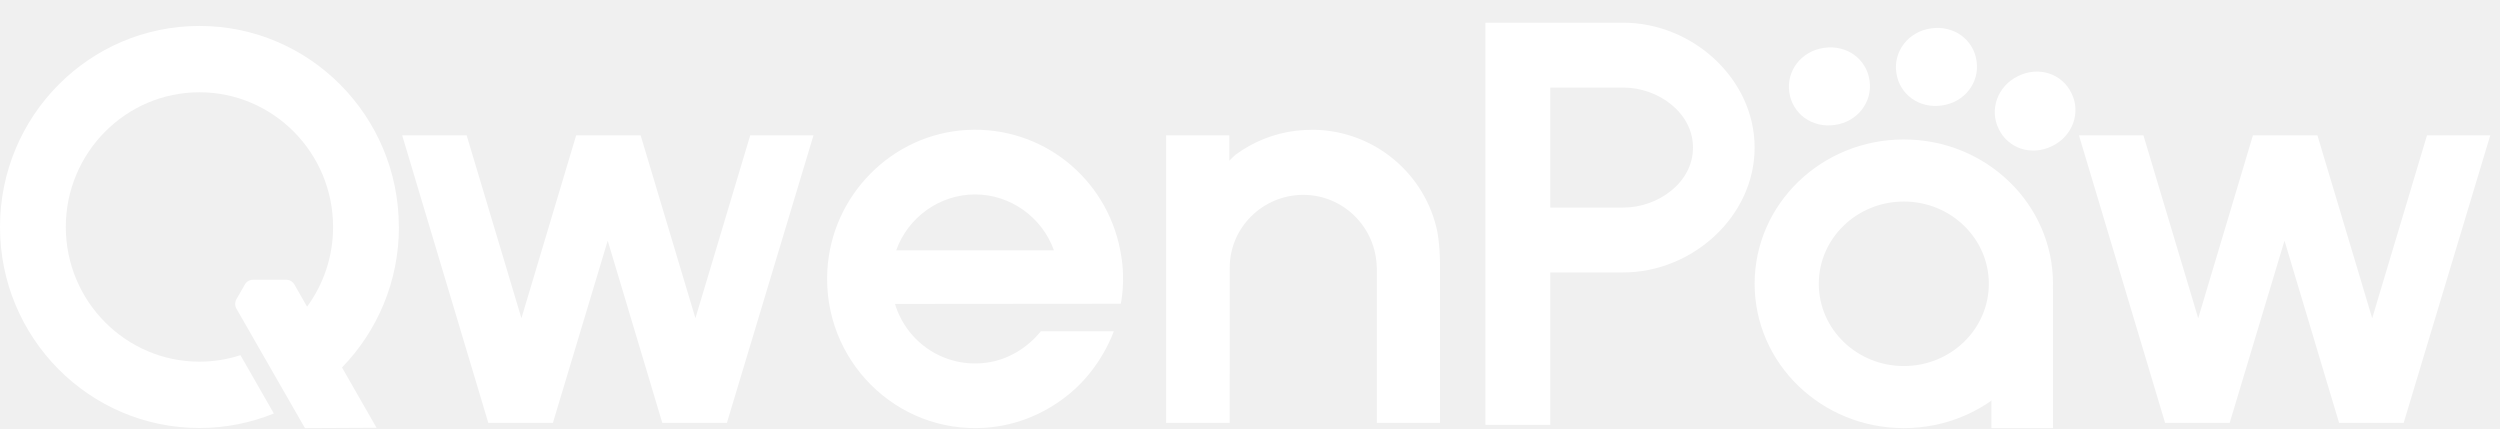
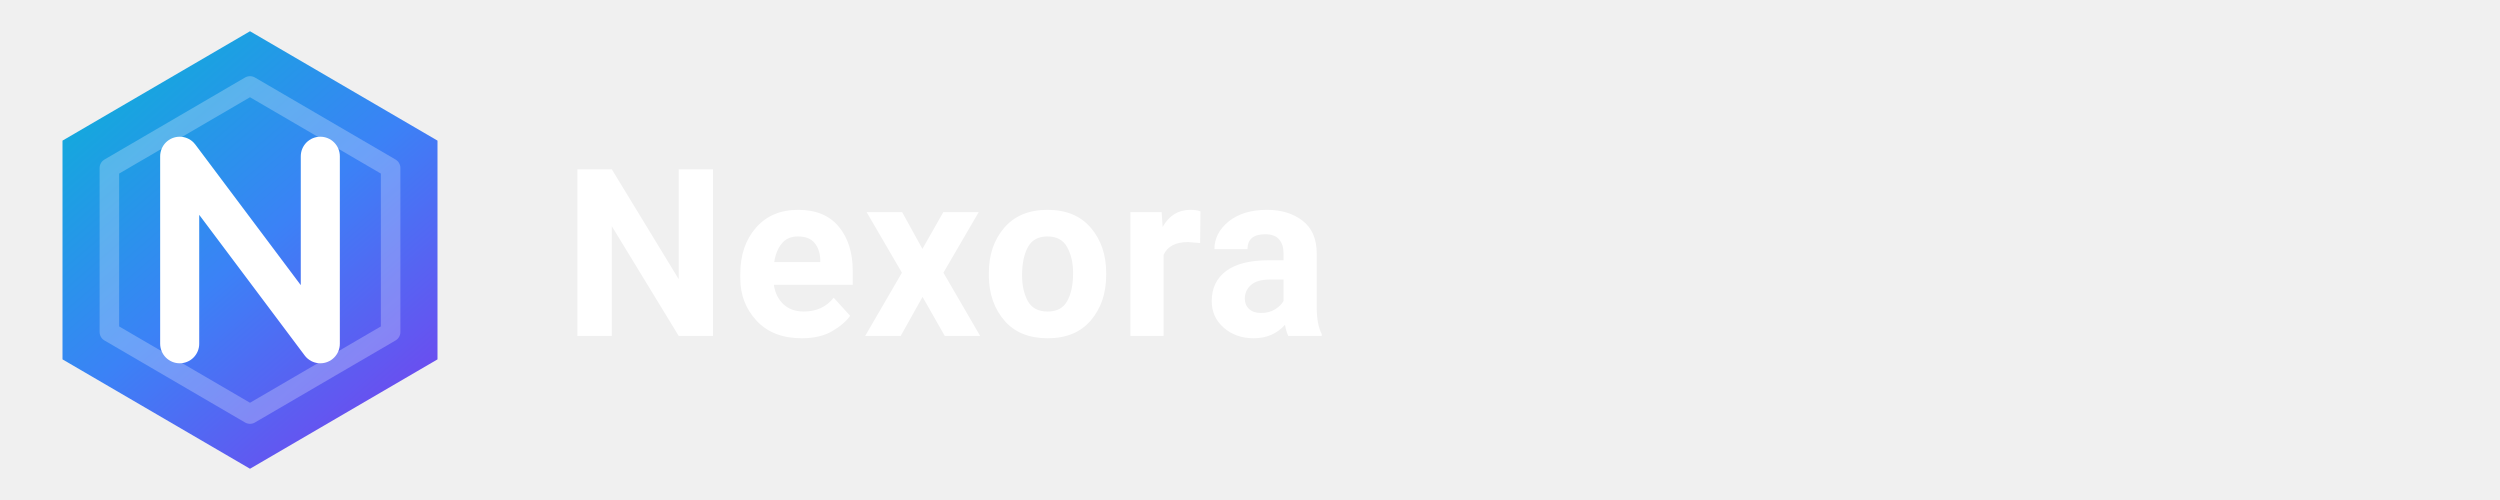
- <svg xmlns="http://www.w3.org/2000/svg" fill="none" version="1.1" width="770.822" height="132" viewBox="0 0 770.822 132">
-   <path d="M0,69.982C0,104.211,27.535,131.965,61.494,131.965C69.606,131.965,77.342,130.37,84.434,127.487L74.131,109.504C70.145,110.804,65.902,111.513,61.494,111.513C38.777,111.513,20.291,92.88,20.291,69.982C20.291,47.084,38.777,28.452,61.494,28.452C84.212,28.452,102.697,47.084,102.697,69.982C102.697,79.174,99.72,87.67,94.679,94.558L90.764,87.717C90.248,86.819,89.287,86.252,88.256,86.252L78.011,86.252C76.979,86.252,76.018,86.807,75.502,87.717L72.9,92.254C72.384,93.164,72.384,94.274,72.9,95.172L76.334,101.162L79.781,107.176L89.955,124.911L94.023,132L94.082,132L116.096,131.894L105.452,113.308C116.307,102.131,123,86.842,123,69.97L122.977,69.982C122.977,35.754,95.453,8,61.494,8C27.535,8,0,35.754,0,69.982Z" fill="#FFFFFF" fill-opacity="1" style="mix-blend-mode:passthrough" />
-   <path d="M143.881,41.725L160.77,98.113L177.646,41.725L197.528,41.725L214.416,98.113L231.316,41.725L250.822,41.725L224.122,130.384L204.205,130.384L187.376,74.209L170.475,130.384L150.559,130.384L124,41.725L143.881,41.725ZM329.724,121.438C339.724,113.249,343.409,102.137,343.409,102.137L320.934,102.137L320.864,102.219C316.662,107.355,310.759,110.929,304.222,111.817C291.324,113.568,279.611,105.722,275.949,93.711L345.568,93.652C345.568,93.652,347.129,86.8,345.627,78.422L345.404,77.179C341.097,54.754,321.157,38.825,298.131,40.068C275.092,41.311,256.373,60.15,255.094,83.392C253.568,110.965,276.289,133.709,303.693,131.899C311.428,131.39,320.828,128.727,329.724,121.438ZM276.325,77.179C279.974,66.955,289.751,59.949,300.642,59.949C311.533,59.949,321.298,66.955,324.959,77.179L276.336,77.179L276.325,77.179ZM443.953,79.427C443.871,76.623,443.613,73.984,443.19,71.522C439.552,53.712,423.884,40.281,405.024,40.009C403.158,40.009,401.374,40.115,399.661,40.293C392.713,41.133,386.328,43.748,380.977,47.689C380.296,48.281,379.662,48.908,379.04,49.559L379.04,41.725L359.546,41.725L359.546,130.384L379.146,130.384C379.146,130.384,379.169,82.552,379.169,82.445C379.193,70.043,389.462,60.079,401.832,60.079C414.202,60.079,424.225,70.055,424.495,82.445L424.518,82.445L424.518,130.384L444,130.384L444,81.404C444,80.729,443.977,80.078,443.953,79.427Z" fill="#FFFFFF" fill-opacity="1" style="mix-blend-mode:passthrough" />
-   <path d="M641,41.725L667.559,130.384L687.475,130.384L704.376,74.209L721.205,130.384L741.122,130.384L767.822,41.725L748.316,41.725L731.416,98.113L714.528,41.725L694.646,41.725L677.77,98.113L660.881,41.725L641,41.725Z" fill="#FFFFFF" fill-opacity="1" style="mix-blend-mode:passthrough" />
-   <path d="M587,132C612.405,132,633,112.077,633,87.5C633,62.923,612.405,43,587,43C561.595,43,541,62.923,541,87.5C541,112.077,561.595,132,587,132ZM587,112.86C601.478,112.86,613.215,101.506,613.215,87.5C613.215,73.494,601.478,62.14,587,62.14C572.522,62.14,560.785,73.494,560.785,87.5C560.785,101.506,572.522,112.86,587,112.86Z" fill-rule="evenodd" fill="#FFFFFF" fill-opacity="1" />
-   <path d="M478,7L458,7L458,131L478,131L478,84L500.5,84C521.763,84,541,66.763,541,45.5C541,24.237,521.763,7,500.5,7L478,7ZM478,27L478,64L500.5,64C511.27,64,522,56.27,522,45.5C522,34.73,511.27,27,500.5,27L478,27Z" fill-rule="evenodd" fill="#FFFFFF" fill-opacity="1" />
-   <path d="M586.563,31.053C587.668,32.13,588.983,32.976,590.507,33.592C592.031,34.208,593.684,34.518,595.465,34.518C597.247,34.518,598.942,34.202,600.461,33.576C601.985,32.944,603.305,32.087,604.426,30.994C605.548,29.901,606.422,28.632,607.056,27.186C607.689,25.74,608,24.181,608,22.521L608,22.435C608,20.775,607.683,19.216,607.056,17.77C606.422,16.319,605.553,15.06,604.448,13.984C603.342,12.907,602.028,12.061,600.504,11.445C598.98,10.829,597.327,10.518,595.546,10.518C593.764,10.518,592.068,10.834,590.545,11.461C589.021,12.093,587.701,12.95,586.579,14.043C585.458,15.135,584.583,16.399,583.95,17.851C583.317,19.297,583,20.855,583,22.516L583,22.601C583,24.267,583.317,25.82,583.95,27.272C584.583,28.718,585.452,29.982,586.558,31.053L586.563,31.053Z" fill="#FFFFFF" fill-opacity="1" style="mix-blend-mode:passthrough" transform="matrix(0.9900481,-0.1407298,0.1407298,0.9900481,4.321747,82.15014)" />
-   <path d="M553.562,37.053C554.667,38.13,555.982,38.976,557.505,39.592C559.029,40.208,560.681,40.518,562.462,40.518C564.244,40.518,565.939,40.202,567.457,39.57C568.981,38.938,570.3,38.081,571.422,36.989C572.543,35.896,573.417,34.632,574.05,33.181C574.683,31.735,575,30.176,575,28.516L575,28.43C575,26.77,574.683,25.216,574.05,23.765C573.417,22.313,572.548,21.055,571.443,19.984C570.338,18.907,569.024,18.061,567.5,17.445C565.976,16.829,564.324,16.518,562.543,16.518C560.762,16.518,559.067,16.834,557.543,17.466C556.019,18.098,554.7,18.955,553.578,20.048C552.457,21.14,551.583,22.41,550.95,23.856C550.317,25.302,550,26.861,550,28.521L550,28.607C550,30.272,550.317,31.826,550.95,33.277C551.583,34.723,552.452,35.987,553.557,37.064L553.562,37.053Z" fill="#FFFFFF" fill-opacity="1" style="mix-blend-mode:passthrough" transform="matrix(0.9900481,-0.1407298,0.1407298,0.9900481,3.148954,77.56577)" />
-   <path d="M614.558,49.433C615.664,50.51,616.979,51.356,618.503,51.972C620.027,52.588,621.681,52.899,623.462,52.899C625.244,52.899,626.94,52.583,628.459,51.951C629.983,51.319,631.304,50.462,632.426,49.369C633.547,48.276,634.422,47.012,635.055,45.561C635.689,44.115,636,42.556,636,40.896L636,40.81C636,39.15,635.683,37.597,635.055,36.145C634.422,34.694,633.553,33.435,632.447,32.364C631.341,31.287,630.026,30.441,628.502,29.825C626.978,29.209,625.325,28.899,623.548,28.899C621.772,28.899,620.07,29.215,618.546,29.847C617.022,30.479,615.702,31.336,614.58,32.428C613.458,33.521,612.583,34.79,611.95,36.236C611.317,37.682,611,39.241,611,40.901L611,40.987C611,42.653,611.317,44.206,611.95,45.657C612.583,47.104,613.453,48.368,614.558,49.444L614.558,49.433Z" fill="#FFFFFF" fill-opacity="1" style="mix-blend-mode:passthrough" transform="matrix(0.8999723,-0.4359472,0.4359472,0.8999723,48.51865,269.2544)" />
-   <rect x="614" y="89" width="19" height="43" rx="0" fill="#FFFFFF" fill-opacity="1" />
+ <svg xmlns="http://www.w3.org/2000/svg" viewBox="0 0 320 64" role="img" aria-label="Nexora AI Platform">
+   <defs>
+     <linearGradient id="bg" x1="8" y1="4" x2="56" y2="60" gradientUnits="userSpaceOnUse">
+       <stop offset="0" stop-color="#06b6d4" />
+       <stop offset="0.5" stop-color="#3b82f6" />
+       <stop offset="1" stop-color="#7c3aed" />
+     </linearGradient>
+   </defs>
+   <path d="M32 4 56 18v28L32 60 8 46V18Z" fill="url(#bg)" />
+   <path d="M32 11 50 21.5v21L32 53 14 42.5v-21Z" fill="none" stroke="#fff" stroke-width="2.5" stroke-linejoin="round" opacity=".25" />
+   <path d="M23 44V20l18 24V20" fill="none" stroke="#fff" stroke-width="5" stroke-linecap="round" stroke-linejoin="round" />
+   <text x="72" y="43" font-family="system-ui,-apple-system,'Segoe UI',Roboto,Helvetica,Arial,sans-serif" font-size="30" font-weight="700" fill="#ffffff" letter-spacing="0.5">Nexora</text>
</svg>
